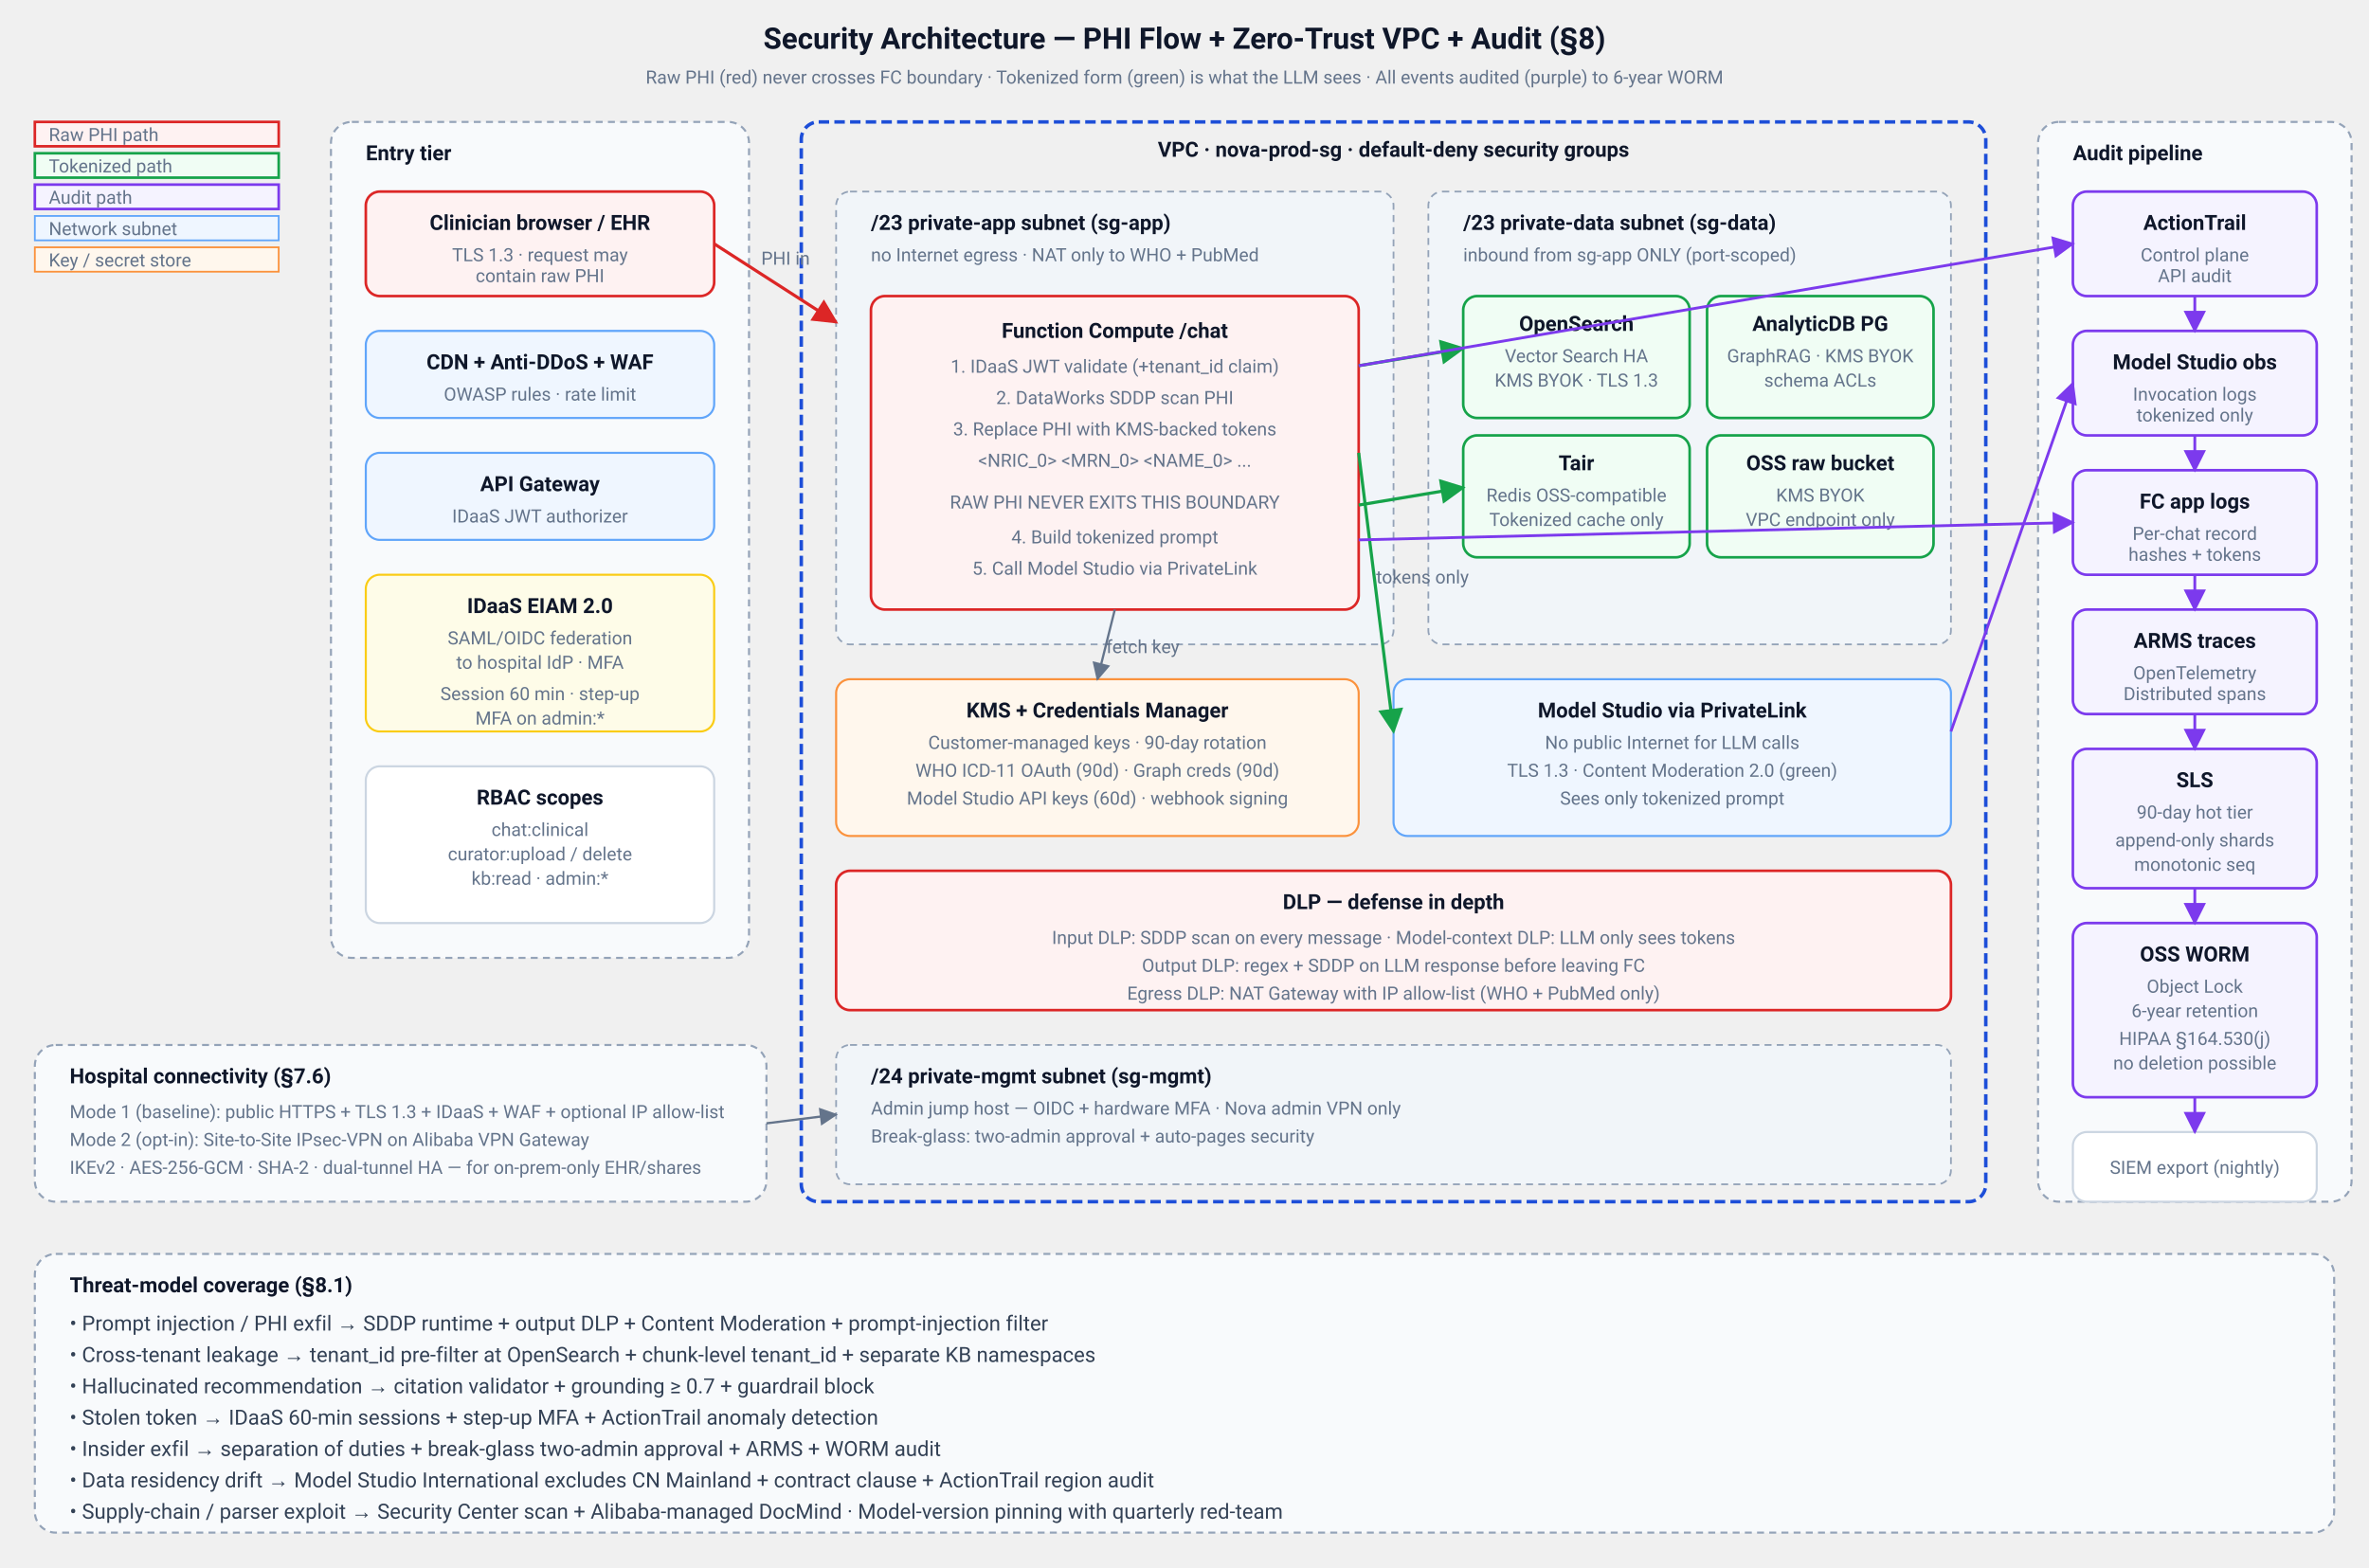
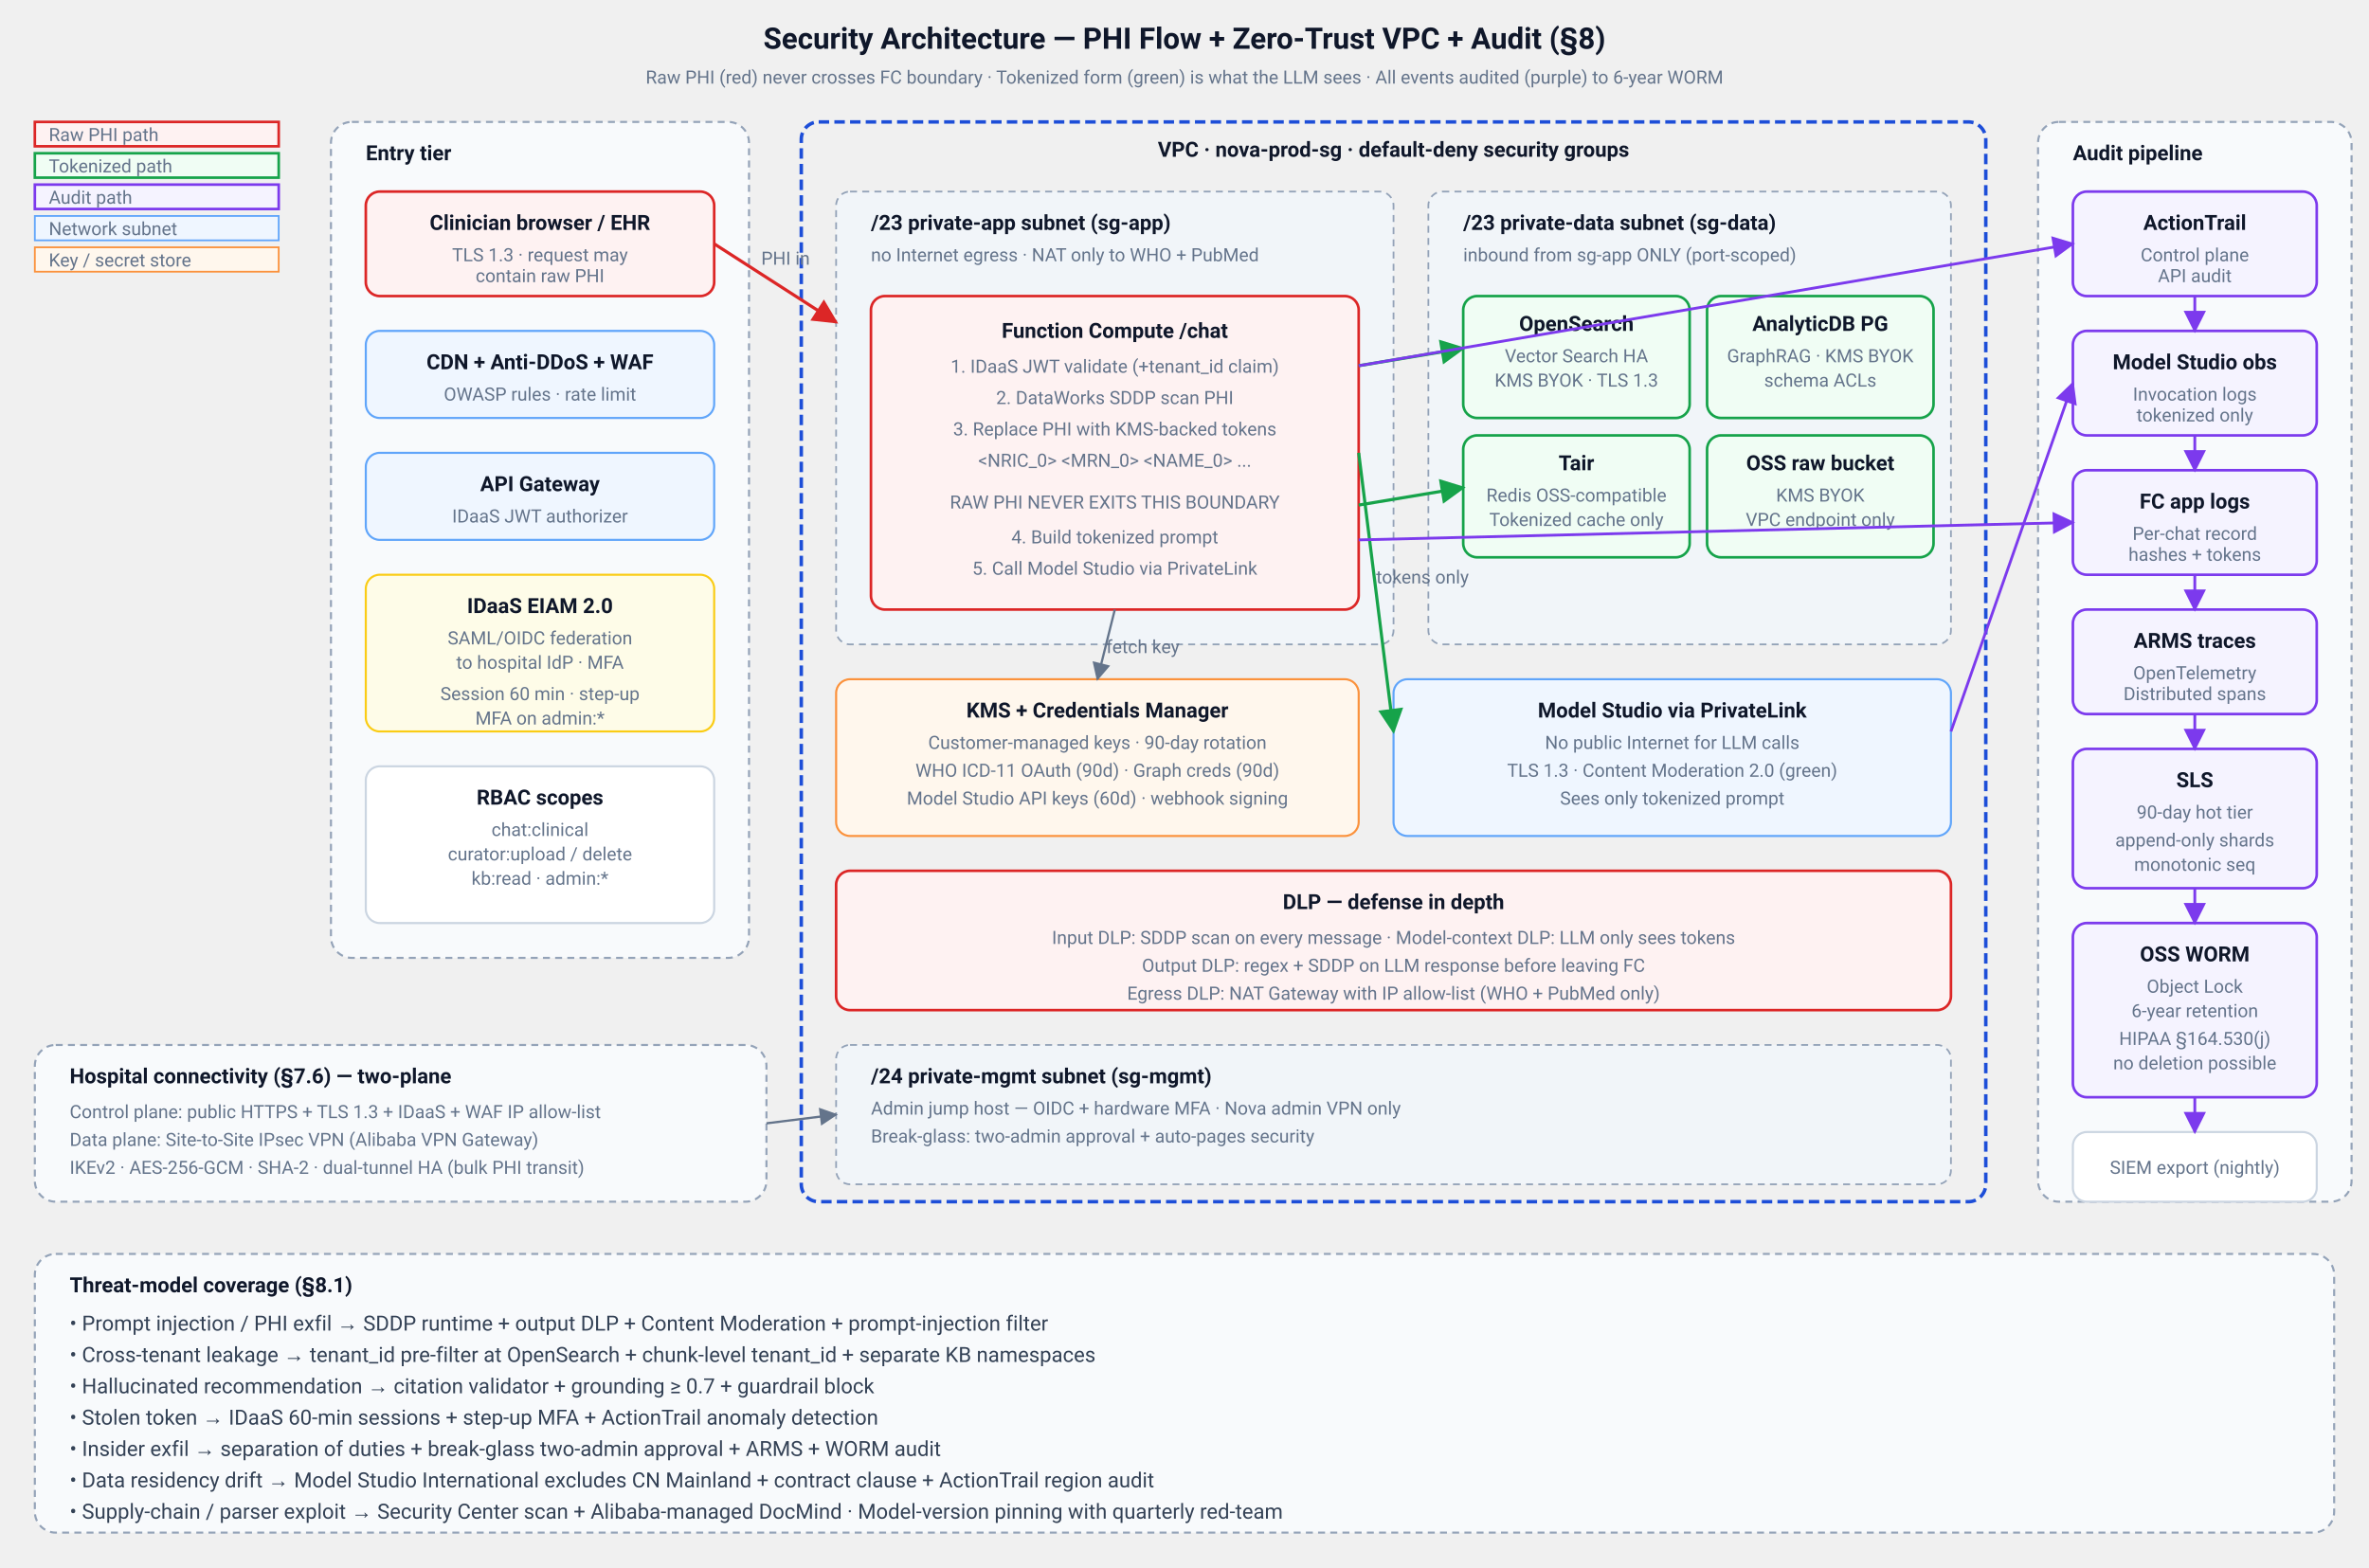
<svg xmlns="http://www.w3.org/2000/svg" viewBox="0 0 1360 900" font-family="-apple-system, Segoe UI, Roboto, Arial, sans-serif" font-size="12">
  <defs>
    <marker id="arr" viewBox="0 0 10 10" refX="9" refY="5" markerWidth="8" markerHeight="8" orient="auto-start-reverse">
      <path d="M0,0 L10,5 L0,10 z" fill="#64748b" />
    </marker>
    <marker id="arr-phi" viewBox="0 0 10 10" refX="9" refY="5" markerWidth="8" markerHeight="8" orient="auto-start-reverse">
      <path d="M0,0 L10,5 L0,10 z" fill="#dc2626" />
    </marker>
    <marker id="arr-tok" viewBox="0 0 10 10" refX="9" refY="5" markerWidth="8" markerHeight="8" orient="auto-start-reverse">
      <path d="M0,0 L10,5 L0,10 z" fill="#16a34a" />
    </marker>
    <marker id="arr-aud" viewBox="0 0 10 10" refX="9" refY="5" markerWidth="8" markerHeight="8" orient="auto-start-reverse">
      <path d="M0,0 L10,5 L0,10 z" fill="#7c3aed" />
    </marker>
    <style>
      .box       { fill:#ffffff; stroke:#cbd5e1; stroke-width:1.2; rx:8; ry:8; }
      .box-phi   { fill:#fef2f2; stroke:#dc2626; stroke-width:1.5; }
      .box-tok   { fill:#f0fdf4; stroke:#16a34a; stroke-width:1.5; }
      .box-kms   { fill:#fff7ed; stroke:#fb923c; }
      .box-net   { fill:#eff6ff; stroke:#60a5fa; }
      .box-aud   { fill:#f5f3ff; stroke:#7c3aed; stroke-width:1.5; }
      .box-id    { fill:#fefce8; stroke:#facc15; }
      .subnet    { fill:#f1f5f9; stroke:#94a3b8; stroke-width:1; stroke-dasharray:4 3; rx:8; ry:8; }
      .vpc       { fill:none; stroke:#1d4ed8; stroke-width:2; stroke-dasharray:6 3; rx:10; ry:10; }
      .group     { fill:#f8fafc; stroke:#94a3b8; stroke-dasharray:4 3; stroke-width:1.2; rx:12; ry:12; }
      .title     { font-weight:700; fill:#0f172a; }
      .lbl-sm    { fill:#64748b; font-size:10.5px; }
      .edge      { stroke:#64748b; stroke-width:1.3; fill:none; }
      .edge-phi  { stroke:#dc2626; stroke-width:1.8; fill:none; }
      .edge-tok  { stroke:#16a34a; stroke-width:1.8; fill:none; }
      .edge-aud  { stroke:#7c3aed; stroke-width:1.6; fill:none; }
    </style>
  </defs>
  <text x="680" y="28" text-anchor="middle" font-size="17" class="title">Security Architecture — PHI Flow + Zero-Trust VPC + Audit (§8)</text>
  <text x="680" y="48" text-anchor="middle" class="lbl-sm">Raw PHI (red) never crosses FC boundary · Tokenized form (green) is what the LLM sees · All events audited (purple) to 6-year WORM</text>
  <g transform="translate(20,70)">
    <rect width="140" height="14" class="box-phi" />
    <text x="8" y="11" class="lbl-sm">Raw PHI path</text>
    <rect y="18" width="140" height="14" class="box-tok" />
    <text x="8" y="29" class="lbl-sm">Tokenized path</text>
    <rect y="36" width="140" height="14" class="box-aud" />
    <text x="8" y="47" class="lbl-sm">Audit path</text>
    <rect y="54" width="140" height="14" class="box-net" />
    <text x="8" y="65" class="lbl-sm">Network subnet</text>
    <rect y="72" width="140" height="14" class="box-kms" />
    <text x="8" y="83" class="lbl-sm">Key / secret store</text>
  </g>
  <rect x="190" y="70" width="240" height="480" class="group" />
  <text x="210" y="92" class="title">Entry tier</text>
  <rect x="210" y="110" width="200" height="60" class="box box-phi" />
  <text x="310" y="132" text-anchor="middle" class="title">Clinician browser / EHR</text>
  <text x="310" y="150" text-anchor="middle" class="lbl-sm">TLS 1.3 · request may</text>
  <text x="310" y="162" text-anchor="middle" class="lbl-sm">contain raw PHI</text>
  <rect x="210" y="190" width="200" height="50" class="box box-net" />
  <text x="310" y="212" text-anchor="middle" class="title">CDN + Anti-DDoS + WAF</text>
  <text x="310" y="230" text-anchor="middle" class="lbl-sm">OWASP rules · rate limit</text>
  <rect x="210" y="260" width="200" height="50" class="box box-net" />
  <text x="310" y="282" text-anchor="middle" class="title">API Gateway</text>
  <text x="310" y="300" text-anchor="middle" class="lbl-sm">IDaaS JWT authorizer</text>
  <rect x="210" y="330" width="200" height="90" class="box box-id" />
  <text x="310" y="352" text-anchor="middle" class="title">IDaaS EIAM 2.0</text>
  <text x="310" y="370" text-anchor="middle" class="lbl-sm">SAML/OIDC federation</text>
  <text x="310" y="384" text-anchor="middle" class="lbl-sm">to hospital IdP · MFA</text>
  <text x="310" y="402" text-anchor="middle" class="lbl-sm">Session 60 min · step-up</text>
  <text x="310" y="416" text-anchor="middle" class="lbl-sm">MFA on admin:*</text>
  <rect x="210" y="440" width="200" height="90" class="box" />
  <text x="310" y="462" text-anchor="middle" class="title">RBAC scopes</text>
  <text x="310" y="480" text-anchor="middle" class="lbl-sm">chat:clinical</text>
  <text x="310" y="494" text-anchor="middle" class="lbl-sm">curator:upload / delete</text>
  <text x="310" y="508" text-anchor="middle" class="lbl-sm">kb:read · admin:*</text>
  <rect x="460" y="70" width="680" height="620" class="vpc" />
  <text x="800" y="90" text-anchor="middle" class="title" fill="#1d4ed8">VPC · nova-prod-sg · default-deny security groups</text>
  <rect x="480" y="110" width="320" height="260" class="subnet" />
  <text x="500" y="132" class="title">/23 private-app subnet (sg-app)</text>
  <text x="500" y="150" class="lbl-sm">no Internet egress · NAT only to WHO + PubMed</text>
  <rect x="500" y="170" width="280" height="180" class="box box-phi" />
  <text x="640" y="194" text-anchor="middle" class="title">Function Compute /chat</text>
  <text x="640" y="214" text-anchor="middle" class="lbl-sm">1. IDaaS JWT validate (+tenant_id claim)</text>
  <text x="640" y="232" text-anchor="middle" class="lbl-sm">2. DataWorks SDDP scan PHI</text>
  <text x="640" y="250" text-anchor="middle" class="lbl-sm">3. Replace PHI with KMS-backed tokens</text>
  <text x="640" y="268" text-anchor="middle" class="lbl-sm">   &lt;NRIC_0&gt; &lt;MRN_0&gt; &lt;NAME_0&gt; ...</text>
  <text x="640" y="292" text-anchor="middle" class="lbl-sm" fill="#dc2626">RAW PHI NEVER EXITS THIS BOUNDARY</text>
  <text x="640" y="312" text-anchor="middle" class="lbl-sm">4. Build tokenized prompt</text>
  <text x="640" y="330" text-anchor="middle" class="lbl-sm">5. Call Model Studio via PrivateLink</text>
  <rect x="820" y="110" width="300" height="260" class="subnet" />
  <text x="840" y="132" class="title">/23 private-data subnet (sg-data)</text>
  <text x="840" y="150" class="lbl-sm">inbound from sg-app ONLY (port-scoped)</text>
  <rect x="840" y="170" width="130" height="70" class="box box-tok" />
  <text x="905" y="190" text-anchor="middle" class="title">OpenSearch</text>
  <text x="905" y="208" text-anchor="middle" class="lbl-sm">Vector Search HA</text>
  <text x="905" y="222" text-anchor="middle" class="lbl-sm">KMS BYOK · TLS 1.3</text>
  <rect x="980" y="170" width="130" height="70" class="box box-tok" />
  <text x="1045" y="190" text-anchor="middle" class="title">AnalyticDB PG</text>
  <text x="1045" y="208" text-anchor="middle" class="lbl-sm">GraphRAG · KMS BYOK</text>
  <text x="1045" y="222" text-anchor="middle" class="lbl-sm">schema ACLs</text>
  <rect x="840" y="250" width="130" height="70" class="box box-tok" />
  <text x="905" y="270" text-anchor="middle" class="title">Tair</text>
  <text x="905" y="288" text-anchor="middle" class="lbl-sm">Redis OSS-compatible</text>
  <text x="905" y="302" text-anchor="middle" class="lbl-sm">Tokenized cache only</text>
  <rect x="980" y="250" width="130" height="70" class="box box-tok" />
  <text x="1045" y="270" text-anchor="middle" class="title">OSS raw bucket</text>
  <text x="1045" y="288" text-anchor="middle" class="lbl-sm">KMS BYOK</text>
  <text x="1045" y="302" text-anchor="middle" class="lbl-sm">VPC endpoint only</text>
  <rect x="480" y="390" width="300" height="90" class="box box-kms" />
  <text x="630" y="412" text-anchor="middle" class="title">KMS + Credentials Manager</text>
  <text x="630" y="430" text-anchor="middle" class="lbl-sm">Customer-managed keys · 90-day rotation</text>
  <text x="630" y="446" text-anchor="middle" class="lbl-sm">WHO ICD-11 OAuth (90d) · Graph creds (90d)</text>
  <text x="630" y="462" text-anchor="middle" class="lbl-sm">Model Studio API keys (60d) · webhook signing</text>
  <rect x="800" y="390" width="320" height="90" class="box box-net" />
  <text x="960" y="412" text-anchor="middle" class="title">Model Studio via PrivateLink</text>
  <text x="960" y="430" text-anchor="middle" class="lbl-sm">No public Internet for LLM calls</text>
  <text x="960" y="446" text-anchor="middle" class="lbl-sm">TLS 1.3 · Content Moderation 2.0 (green)</text>
  <text x="960" y="462" text-anchor="middle" class="lbl-sm">Sees only tokenized prompt</text>
  <rect x="480" y="500" width="640" height="80" class="box box-phi" />
  <text x="800" y="522" text-anchor="middle" class="title">DLP — defense in depth</text>
  <text x="800" y="542" text-anchor="middle" class="lbl-sm">Input DLP: SDDP scan on every message · Model-context DLP: LLM only sees tokens</text>
  <text x="800" y="558" text-anchor="middle" class="lbl-sm">Output DLP: regex + SDDP on LLM response before leaving FC</text>
  <text x="800" y="574" text-anchor="middle" class="lbl-sm">Egress DLP: NAT Gateway with IP allow-list (WHO + PubMed only)</text>
  <rect x="480" y="600" width="640" height="80" class="subnet" />
  <text x="500" y="622" class="title">/24 private-mgmt subnet (sg-mgmt)</text>
  <text x="500" y="640" class="lbl-sm">Admin jump host — OIDC + hardware MFA · Nova admin VPN only</text>
  <text x="500" y="656" class="lbl-sm">Break-glass: two-admin approval + auto-pages security</text>
  <rect x="1170" y="70" width="180" height="620" class="group" />
  <text x="1190" y="92" class="title">Audit pipeline</text>
  <rect x="1190" y="110" width="140" height="60" class="box box-aud" />
  <text x="1260" y="132" text-anchor="middle" class="title">ActionTrail</text>
  <text x="1260" y="150" text-anchor="middle" class="lbl-sm">Control plane</text>
  <text x="1260" y="162" text-anchor="middle" class="lbl-sm">API audit</text>
  <rect x="1190" y="190" width="140" height="60" class="box box-aud" />
  <text x="1260" y="212" text-anchor="middle" class="title">Model Studio obs</text>
  <text x="1260" y="230" text-anchor="middle" class="lbl-sm">Invocation logs</text>
  <text x="1260" y="242" text-anchor="middle" class="lbl-sm">tokenized only</text>
  <rect x="1190" y="270" width="140" height="60" class="box box-aud" />
  <text x="1260" y="292" text-anchor="middle" class="title">FC app logs</text>
  <text x="1260" y="310" text-anchor="middle" class="lbl-sm">Per-chat record</text>
  <text x="1260" y="322" text-anchor="middle" class="lbl-sm">hashes + tokens</text>
  <rect x="1190" y="350" width="140" height="60" class="box box-aud" />
  <text x="1260" y="372" text-anchor="middle" class="title">ARMS traces</text>
  <text x="1260" y="390" text-anchor="middle" class="lbl-sm">OpenTelemetry</text>
  <text x="1260" y="402" text-anchor="middle" class="lbl-sm">Distributed spans</text>
  <rect x="1190" y="430" width="140" height="80" class="box box-aud" />
  <text x="1260" y="452" text-anchor="middle" class="title">SLS</text>
  <text x="1260" y="470" text-anchor="middle" class="lbl-sm">90-day hot tier</text>
  <text x="1260" y="486" text-anchor="middle" class="lbl-sm">append-only shards</text>
  <text x="1260" y="500" text-anchor="middle" class="lbl-sm">monotonic seq</text>
  <rect x="1190" y="530" width="140" height="100" class="box box-aud" />
  <text x="1260" y="552" text-anchor="middle" class="title">OSS WORM</text>
  <text x="1260" y="570" text-anchor="middle" class="lbl-sm">Object Lock</text>
  <text x="1260" y="584" text-anchor="middle" class="lbl-sm">6-year retention</text>
  <text x="1260" y="600" text-anchor="middle" class="lbl-sm">HIPAA §164.530(j)</text>
  <text x="1260" y="614" text-anchor="middle" class="lbl-sm">no deletion possible</text>
  <rect x="1190" y="650" width="140" height="40" class="box" />
  <text x="1260" y="674" text-anchor="middle" class="lbl-sm">SIEM export (nightly)</text>
  <rect x="20" y="600" width="420" height="90" class="group" />
-   <text x="40" y="622" class="title">Hospital connectivity (§7.6)</text>
-   <text x="40" y="642" class="lbl-sm">Mode 1 (baseline): public HTTPS + TLS 1.3 + IDaaS + WAF + optional IP allow-list</text>
-   <text x="40" y="658" class="lbl-sm">Mode 2 (opt-in): Site-to-Site IPsec-VPN on Alibaba VPN Gateway</text>
-   <text x="40" y="674" class="lbl-sm">IKEv2 · AES-256-GCM · SHA-2 · dual-tunnel HA — for on-prem-only EHR/shares</text>
+   <text x="40" y="622" class="title">Hospital connectivity (§7.6) — two-plane</text>
+   <text x="40" y="642" class="lbl-sm">Control plane: public HTTPS + TLS 1.3 + IDaaS + WAF IP allow-list</text>
+   <text x="40" y="658" class="lbl-sm">Data plane: Site-to-Site IPsec VPN (Alibaba VPN Gateway)</text>
+   <text x="40" y="674" class="lbl-sm">IKEv2 · AES-256-GCM · SHA-2 · dual-tunnel HA (bulk PHI transit)</text>
  <path d="M410 140 L480 185" class="edge-phi" marker-end="url(#arr-phi)" />
  <text x="437" y="152" class="lbl-sm" fill="#dc2626">PHI in</text>
  <path d="M780 260 L800 420" class="edge-tok" marker-end="url(#arr-tok)" />
  <text x="790" y="335" class="lbl-sm" fill="#16a34a">tokens only</text>
  <path d="M780 210 L840 200" class="edge-tok" marker-end="url(#arr-tok)" />
  <path d="M780 290 L840 280" class="edge-tok" marker-end="url(#arr-tok)" />
  <path d="M640 350 L630 390" class="edge" marker-end="url(#arr)" />
  <text x="635" y="375" class="lbl-sm">fetch key</text>
  <path d="M780 210 L1190 140" class="edge-aud" marker-end="url(#arr-aud)" />
  <path d="M1120 420 L1190 220" class="edge-aud" marker-end="url(#arr-aud)" />
  <path d="M780 310 L1190 300" class="edge-aud" marker-end="url(#arr-aud)" />
  <path d="M1260 170 L1260 190" class="edge-aud" marker-end="url(#arr-aud)" />
  <path d="M1260 250 L1260 270" class="edge-aud" marker-end="url(#arr-aud)" />
  <path d="M1260 330 L1260 350" class="edge-aud" marker-end="url(#arr-aud)" />
  <path d="M1260 410 L1260 430" class="edge-aud" marker-end="url(#arr-aud)" />
  <path d="M1260 510 L1260 530" class="edge-aud" marker-end="url(#arr-aud)" />
  <path d="M1260 630 L1260 650" class="edge-aud" marker-end="url(#arr-aud)" />
  <path d="M440 645 L480 640" class="edge" marker-end="url(#arr)" />
  <rect x="20" y="720" width="1320" height="160" class="group" />
  <text x="40" y="742" class="title">Threat-model coverage (§8.1)</text>
  <g font-size="12" fill="#334155">
    <text x="40" y="764">• Prompt injection / PHI exfil → SDDP runtime + output DLP + Content Moderation + prompt-injection filter</text>
    <text x="40" y="782">• Cross-tenant leakage → tenant_id pre-filter at OpenSearch + chunk-level tenant_id + separate KB namespaces</text>
    <text x="40" y="800">• Hallucinated recommendation → citation validator + grounding ≥ 0.7 + guardrail block</text>
    <text x="40" y="818">• Stolen token → IDaaS 60-min sessions + step-up MFA + ActionTrail anomaly detection</text>
    <text x="40" y="836">• Insider exfil → separation of duties + break-glass two-admin approval + ARMS + WORM audit</text>
    <text x="40" y="854">• Data residency drift → Model Studio International excludes CN Mainland + contract clause + ActionTrail region audit</text>
    <text x="40" y="872">• Supply-chain / parser exploit → Security Center scan + Alibaba-managed DocMind · Model-version pinning with quarterly red-team</text>
  </g>
</svg>
